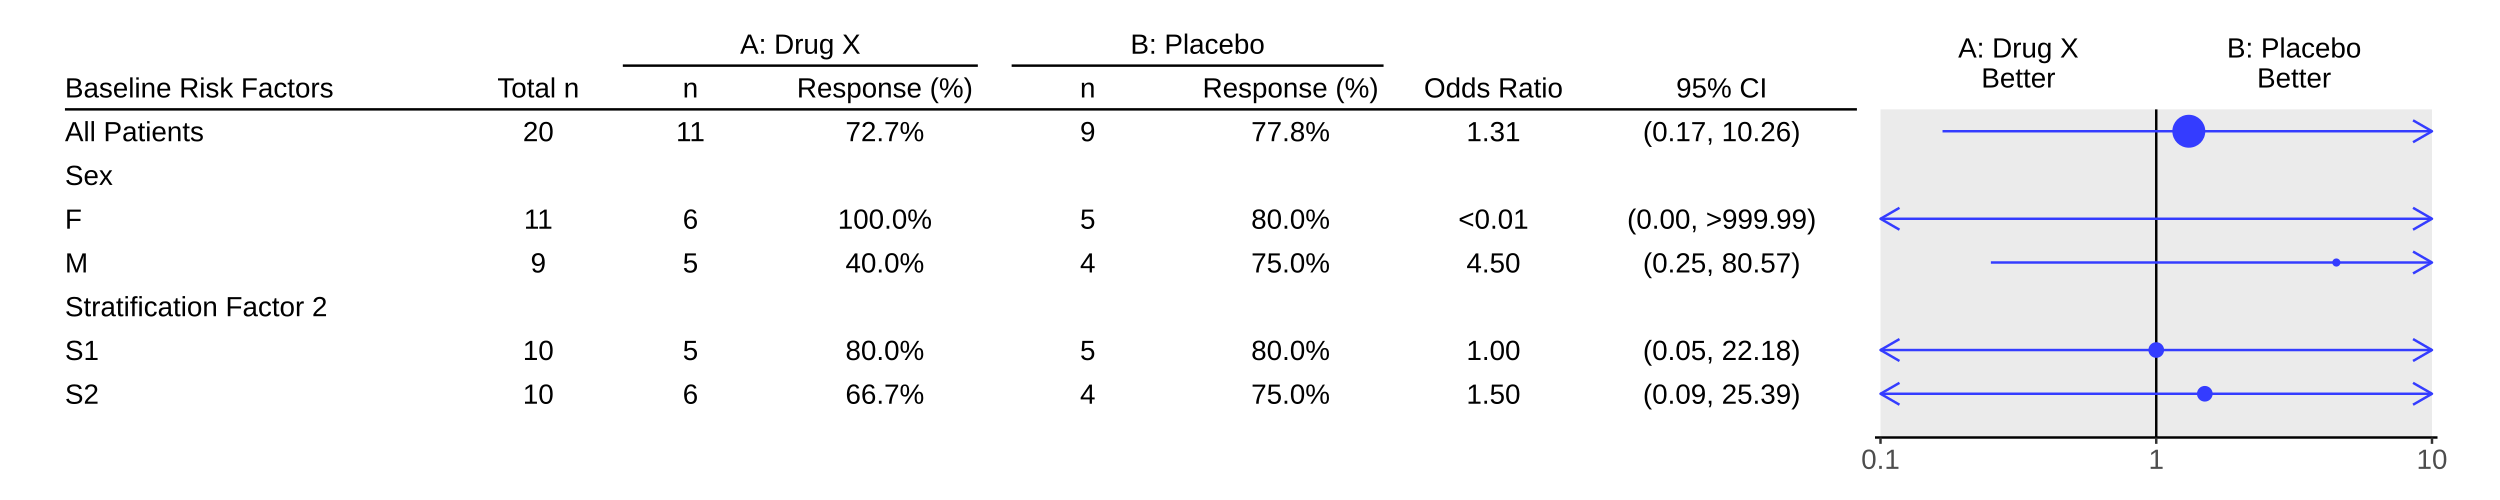
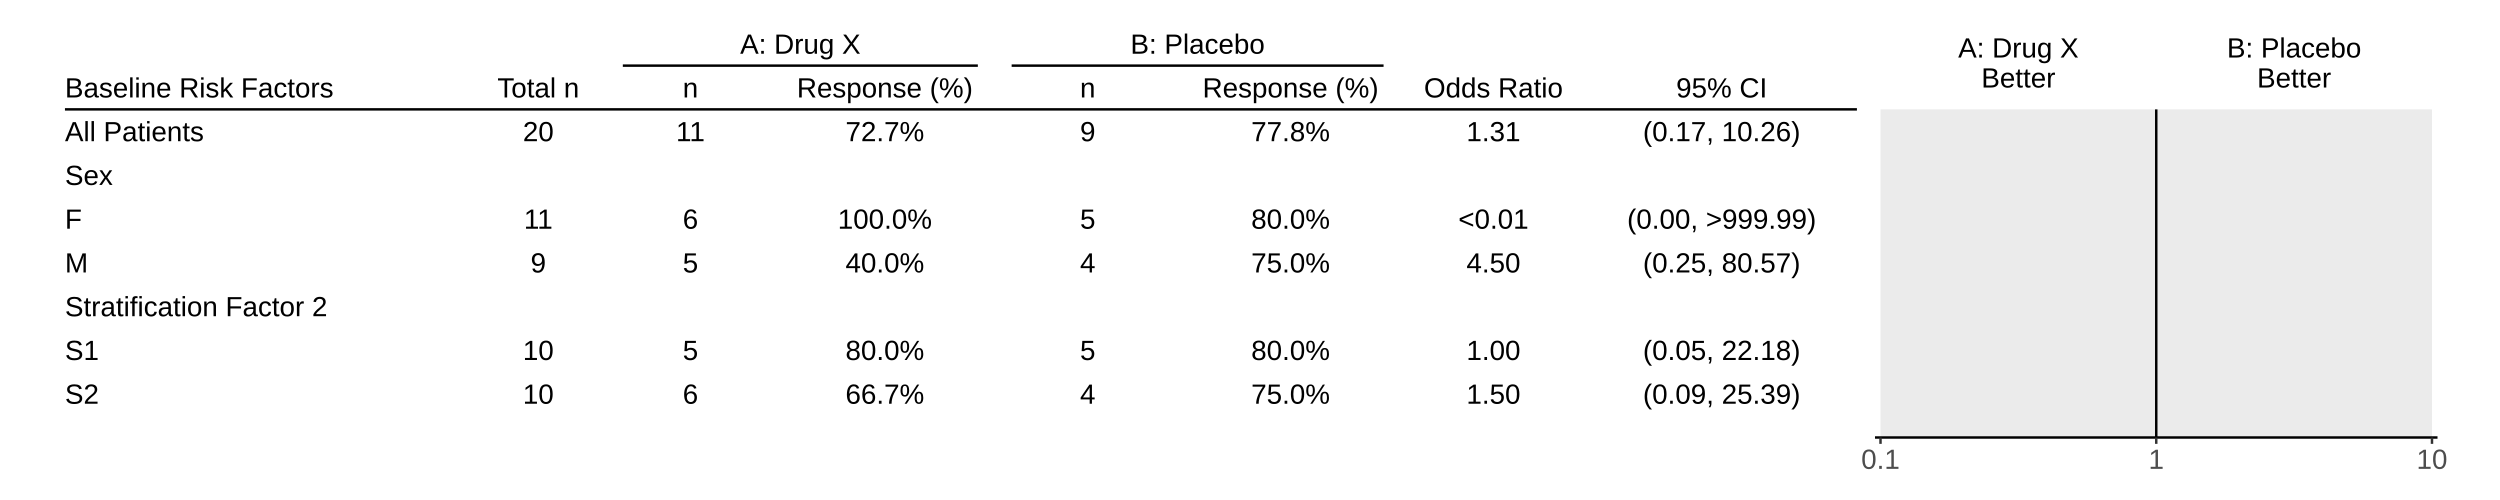
<svg xmlns="http://www.w3.org/2000/svg" width="1080.00pt" height="216.00pt" viewBox="0 0 1080.00 216.00">
  <g class="svglite">
    <defs>
      <style type="text/css">
    .svglite line, .svglite polyline, .svglite polygon, .svglite path, .svglite rect, .svglite circle {
      fill: none;
      stroke: #000000;
      stroke-linecap: round;
      stroke-linejoin: round;
      stroke-miterlimit: 10.00;
    }
    .svglite text {
      white-space: pre;
    }
    .svglite g.glyphgroup path {
      fill: inherit;
      stroke: none;
    }
  </style>
    </defs>
    <rect width="100%" height="100%" style="stroke: none; fill: none;" />
    <defs>
      <clipPath id="cpMC4wMHwxMDgwLjAwfDAuMDB8MjE2LjAw">
        <rect x="0.00" y="0.00" width="1080.00" height="216.00" />
      </clipPath>
    </defs>
    <g clip-path="url(#cpMC4wMHwxMDgwLjAwfDAuMDB8MjE2LjAw)">
</g>
    <defs>
      <clipPath id="cpMC4wMHw4MTAuMDB8MC4wMHwyMTYuMDA=">
        <rect x="0.00" y="0.00" width="810.00" height="216.00" />
      </clipPath>
    </defs>
    <g clip-path="url(#cpMC4wMHw4MTAuMDB8MC4wMHwyMTYuMDA=)">
      <rect x="0.00" y="-0" width="810.00" height="216.00" style="stroke-width: 0.00; stroke: none;" />
    </g>
    <g clip-path="url(#cpMC4wMHwxMDgwLjAwfDAuMDB8MjE2LjAw)">
</g>
    <defs>
      <clipPath id="cpMjAuMjV8ODEwLjAwfDAuMDB8MTg5LjAx">
        <rect x="20.25" y="0.00" width="789.75" height="189.01" />
      </clipPath>
    </defs>
    <g clip-path="url(#cpMjAuMjV8ODEwLjAwfDAuMDB8MTg5LjAx)">
      <line x1="28.06" y1="47.25" x2="802.19" y2="47.25" style="stroke-width: 1.07; stroke-linecap: butt;" />
      <text x="345.75" y="23.20" text-anchor="middle" style="font-size: 12.00px; font-family: &quot;Arial&quot;;" textLength="52.00px" lengthAdjust="spacingAndGlyphs">A: Drug X</text>
      <line x1="269.06" y1="28.35" x2="422.43" y2="28.35" style="stroke-width: 1.07; stroke-linecap: butt;" />
      <text x="517.37" y="23.20" text-anchor="middle" style="font-size: 12.00px; font-family: &quot;Arial&quot;;" textLength="58.02px" lengthAdjust="spacingAndGlyphs">B: Placebo</text>
      <line x1="437.03" y1="28.35" x2="597.70" y2="28.35" style="stroke-width: 1.07; stroke-linecap: butt;" />
      <text x="28.06" y="42.10" style="font-size: 12.00px; font-family: &quot;Arial&quot;;" textLength="116.03px" lengthAdjust="spacingAndGlyphs">Baseline Risk Factors</text>
      <text x="28.06" y="61.00" style="font-size: 12.00px; font-family: &quot;Arial&quot;;" textLength="60.02px" lengthAdjust="spacingAndGlyphs">All Patients</text>
      <text x="28.06" y="79.90" style="font-size: 12.00px; font-family: &quot;Arial&quot;;" textLength="20.67px" lengthAdjust="spacingAndGlyphs">Sex</text>
      <text x="28.06" y="98.80" style="font-size: 12.00px; font-family: &quot;Arial&quot;;" textLength="27.30px" lengthAdjust="spacingAndGlyphs">      F</text>
      <text x="28.06" y="117.71" style="font-size: 12.00px; font-family: &quot;Arial&quot;;" textLength="29.97px" lengthAdjust="spacingAndGlyphs">      M</text>
      <text x="28.06" y="136.61" style="font-size: 12.00px; font-family: &quot;Arial&quot;;" textLength="113.34px" lengthAdjust="spacingAndGlyphs">Stratification Factor 2</text>
      <text x="28.06" y="155.51" style="font-size: 12.00px; font-family: &quot;Arial&quot;;" textLength="34.64px" lengthAdjust="spacingAndGlyphs">      S1</text>
      <text x="28.06" y="174.41" style="font-size: 12.00px; font-family: &quot;Arial&quot;;" textLength="34.64px" lengthAdjust="spacingAndGlyphs">      S2</text>
      <text x="232.55" y="42.10" text-anchor="middle" style="font-size: 12.00px; font-family: &quot;Arial&quot;;" textLength="35.34px" lengthAdjust="spacingAndGlyphs">Total n</text>
      <text x="232.55" y="61.00" text-anchor="middle" style="font-size: 12.00px; font-family: &quot;Arial&quot;;" textLength="13.34px" lengthAdjust="spacingAndGlyphs">20</text>
      <text x="232.55" y="98.80" text-anchor="middle" style="font-size: 12.00px; font-family: &quot;Arial&quot;;" textLength="12.45px" lengthAdjust="spacingAndGlyphs">11</text>
      <text x="232.55" y="117.71" text-anchor="middle" style="font-size: 12.00px; font-family: &quot;Arial&quot;;" textLength="6.67px" lengthAdjust="spacingAndGlyphs">9</text>
      <text x="232.55" y="155.51" text-anchor="middle" style="font-size: 12.00px; font-family: &quot;Arial&quot;;" textLength="13.34px" lengthAdjust="spacingAndGlyphs">10</text>
      <text x="232.55" y="174.41" text-anchor="middle" style="font-size: 12.00px; font-family: &quot;Arial&quot;;" textLength="13.34px" lengthAdjust="spacingAndGlyphs">10</text>
      <text x="298.28" y="42.10" text-anchor="middle" style="font-size: 12.00px; font-family: &quot;Arial&quot;;" textLength="6.67px" lengthAdjust="spacingAndGlyphs">n</text>
      <text x="298.28" y="61.00" text-anchor="middle" style="font-size: 12.00px; font-family: &quot;Arial&quot;;" textLength="12.45px" lengthAdjust="spacingAndGlyphs">11</text>
      <text x="298.28" y="98.80" text-anchor="middle" style="font-size: 12.00px; font-family: &quot;Arial&quot;;" textLength="6.67px" lengthAdjust="spacingAndGlyphs">6</text>
      <text x="298.28" y="117.71" text-anchor="middle" style="font-size: 12.00px; font-family: &quot;Arial&quot;;" textLength="6.67px" lengthAdjust="spacingAndGlyphs">5</text>
      <text x="298.28" y="155.51" text-anchor="middle" style="font-size: 12.00px; font-family: &quot;Arial&quot;;" textLength="6.67px" lengthAdjust="spacingAndGlyphs">5</text>
      <text x="298.28" y="174.41" text-anchor="middle" style="font-size: 12.00px; font-family: &quot;Arial&quot;;" textLength="6.67px" lengthAdjust="spacingAndGlyphs">6</text>
      <text x="382.26" y="42.10" text-anchor="middle" style="font-size: 12.00px; font-family: &quot;Arial&quot;;" textLength="76.03px" lengthAdjust="spacingAndGlyphs">Response (%)</text>
      <text x="382.26" y="61.00" text-anchor="middle" style="font-size: 12.00px; font-family: &quot;Arial&quot;;" textLength="34.02px" lengthAdjust="spacingAndGlyphs">72.7%</text>
      <text x="382.26" y="98.80" text-anchor="middle" style="font-size: 12.00px; font-family: &quot;Arial&quot;;" textLength="40.69px" lengthAdjust="spacingAndGlyphs">100.0%</text>
      <text x="382.26" y="117.71" text-anchor="middle" style="font-size: 12.00px; font-family: &quot;Arial&quot;;" textLength="34.02px" lengthAdjust="spacingAndGlyphs">40.0%</text>
      <text x="382.26" y="155.51" text-anchor="middle" style="font-size: 12.00px; font-family: &quot;Arial&quot;;" textLength="34.02px" lengthAdjust="spacingAndGlyphs">80.0%</text>
      <text x="382.26" y="174.41" text-anchor="middle" style="font-size: 12.00px; font-family: &quot;Arial&quot;;" textLength="34.02px" lengthAdjust="spacingAndGlyphs">66.7%</text>
      <text x="469.90" y="42.10" text-anchor="middle" style="font-size: 12.00px; font-family: &quot;Arial&quot;;" textLength="6.67px" lengthAdjust="spacingAndGlyphs">n</text>
      <text x="469.90" y="61.00" text-anchor="middle" style="font-size: 12.00px; font-family: &quot;Arial&quot;;" textLength="6.67px" lengthAdjust="spacingAndGlyphs">9</text>
      <text x="469.90" y="98.80" text-anchor="middle" style="font-size: 12.00px; font-family: &quot;Arial&quot;;" textLength="6.67px" lengthAdjust="spacingAndGlyphs">5</text>
      <text x="469.90" y="117.71" text-anchor="middle" style="font-size: 12.00px; font-family: &quot;Arial&quot;;" textLength="6.67px" lengthAdjust="spacingAndGlyphs">4</text>
      <text x="469.90" y="155.51" text-anchor="middle" style="font-size: 12.00px; font-family: &quot;Arial&quot;;" textLength="6.67px" lengthAdjust="spacingAndGlyphs">5</text>
      <text x="469.90" y="174.41" text-anchor="middle" style="font-size: 12.00px; font-family: &quot;Arial&quot;;" textLength="6.67px" lengthAdjust="spacingAndGlyphs">4</text>
      <text x="557.53" y="42.10" text-anchor="middle" style="font-size: 12.00px; font-family: &quot;Arial&quot;;" textLength="76.03px" lengthAdjust="spacingAndGlyphs">Response (%)</text>
      <text x="557.53" y="61.00" text-anchor="middle" style="font-size: 12.00px; font-family: &quot;Arial&quot;;" textLength="34.02px" lengthAdjust="spacingAndGlyphs">77.8%</text>
      <text x="557.53" y="98.80" text-anchor="middle" style="font-size: 12.00px; font-family: &quot;Arial&quot;;" textLength="34.02px" lengthAdjust="spacingAndGlyphs">80.0%</text>
      <text x="557.53" y="117.71" text-anchor="middle" style="font-size: 12.00px; font-family: &quot;Arial&quot;;" textLength="34.02px" lengthAdjust="spacingAndGlyphs">75.0%</text>
      <text x="557.53" y="155.51" text-anchor="middle" style="font-size: 12.00px; font-family: &quot;Arial&quot;;" textLength="34.02px" lengthAdjust="spacingAndGlyphs">80.0%</text>
      <text x="557.53" y="174.41" text-anchor="middle" style="font-size: 12.00px; font-family: &quot;Arial&quot;;" textLength="34.02px" lengthAdjust="spacingAndGlyphs">75.0%</text>
      <text x="645.17" y="42.10" text-anchor="middle" style="font-size: 12.00px; font-family: &quot;Arial&quot;;" textLength="60.02px" lengthAdjust="spacingAndGlyphs">Odds Ratio</text>
      <text x="645.17" y="61.00" text-anchor="middle" style="font-size: 12.00px; font-family: &quot;Arial&quot;;" textLength="23.34px" lengthAdjust="spacingAndGlyphs">1.31</text>
      <text x="645.17" y="98.80" text-anchor="middle" style="font-size: 12.00px; font-family: &quot;Arial&quot;;" textLength="30.36px" lengthAdjust="spacingAndGlyphs">&lt;0.01</text>
      <text x="645.17" y="117.71" text-anchor="middle" style="font-size: 12.00px; font-family: &quot;Arial&quot;;" textLength="23.34px" lengthAdjust="spacingAndGlyphs">4.50</text>
      <text x="645.17" y="155.51" text-anchor="middle" style="font-size: 12.00px; font-family: &quot;Arial&quot;;" textLength="23.34px" lengthAdjust="spacingAndGlyphs">1.00</text>
      <text x="645.17" y="174.41" text-anchor="middle" style="font-size: 12.00px; font-family: &quot;Arial&quot;;" textLength="23.34px" lengthAdjust="spacingAndGlyphs">1.50</text>
      <text x="743.76" y="42.10" text-anchor="middle" style="font-size: 12.00px; font-family: &quot;Arial&quot;;" textLength="39.34px" lengthAdjust="spacingAndGlyphs">95% CI</text>
      <text x="743.76" y="61.00" text-anchor="middle" style="font-size: 12.00px; font-family: &quot;Arial&quot;;" textLength="68.02px" lengthAdjust="spacingAndGlyphs">(0.17, 10.26)</text>
      <text x="743.76" y="98.80" text-anchor="middle" style="font-size: 12.00px; font-family: &quot;Arial&quot;;" textLength="81.70px" lengthAdjust="spacingAndGlyphs">(0.00, &gt;999.99)</text>
      <text x="743.76" y="117.71" text-anchor="middle" style="font-size: 12.00px; font-family: &quot;Arial&quot;;" textLength="68.02px" lengthAdjust="spacingAndGlyphs">(0.25, 80.57)</text>
      <text x="743.76" y="155.51" text-anchor="middle" style="font-size: 12.00px; font-family: &quot;Arial&quot;;" textLength="68.02px" lengthAdjust="spacingAndGlyphs">(0.05, 22.18)</text>
      <text x="743.76" y="174.41" text-anchor="middle" style="font-size: 12.00px; font-family: &quot;Arial&quot;;" textLength="68.02px" lengthAdjust="spacingAndGlyphs">(0.09, 25.39)</text>
    </g>
    <g clip-path="url(#cpMC4wMHwxMDgwLjAwfDAuMDB8MjE2LjAw)">
</g>
    <defs>
      <clipPath id="cpODEwLjAwfDEwODAuMDB8MC4wMHwyMTYuMDA=">
        <rect x="810.00" y="0.00" width="270.00" height="216.00" />
      </clipPath>
    </defs>
    <g clip-path="url(#cpODEwLjAwfDEwODAuMDB8MC4wMHwyMTYuMDA=)">
      <rect x="810.00" y="0.00" width="270.00" height="216.00" style="stroke-width: 1.07; stroke: none;" />
    </g>
    <g clip-path="url(#cpMC4wMHwxMDgwLjAwfDAuMDB8MjE2LjAw)">
      <rect x="810.00" y="0.00" width="243.00" height="189.01" style="stroke-width: 1.07; stroke: none;" />
      <rect x="812.38" y="47.25" width="238.24" height="141.76" style="stroke-width: 1.07; stroke: none; stroke-linecap: butt; stroke-linejoin: miter; fill: #EBEBEB;" />
      <line x1="931.50" y1="189.01" x2="931.50" y2="47.25" style="stroke-width: 1.07; stroke-linecap: butt;" />
      <text x="871.94" y="24.84" text-anchor="middle" style="font-size: 12.00px; font-family: &quot;Arial&quot;;" textLength="52.00px" lengthAdjust="spacingAndGlyphs">A: Drug X</text>
      <text x="871.94" y="37.80" text-anchor="middle" style="font-size: 12.00px; font-family: &quot;Arial&quot;;" textLength="32.00px" lengthAdjust="spacingAndGlyphs">Better</text>
      <text x="991.06" y="24.84" text-anchor="middle" style="font-size: 12.00px; font-family: &quot;Arial&quot;;" textLength="58.02px" lengthAdjust="spacingAndGlyphs">B: Placebo</text>
      <text x="991.06" y="37.80" text-anchor="middle" style="font-size: 12.00px; font-family: &quot;Arial&quot;;" textLength="32.00px" lengthAdjust="spacingAndGlyphs">Better</text>
-       <circle cx="945.57" cy="56.70" r="6.76" style="stroke-width: 0.71; stroke: #343CFF; fill: #343CFF;" />
-       <circle cx="1009.31" cy="113.41" r="1.42" style="stroke-width: 0.71; stroke: #343CFF; fill: #343CFF;" />
-       <circle cx="931.50" cy="151.21" r="3.03" style="stroke-width: 0.71; stroke: #343CFF; fill: #343CFF;" />
-       <circle cx="952.48" cy="170.11" r="3.03" style="stroke-width: 0.71; stroke: #343CFF; fill: #343CFF;" />
-       <line x1="839.17" y1="56.70" x2="1050.62" y2="56.70" style="stroke-width: 1.07; stroke: #343CFF; stroke-linecap: butt;" />
-       <polyline points="1042.43,61.43 1050.62,56.70 1042.43,51.98 " style="stroke-width: 1.07; stroke: #343CFF; stroke-linecap: butt;" />
-       <line x1="812.38" y1="94.51" x2="1050.62" y2="94.51" style="stroke-width: 1.07; stroke: #343CFF; stroke-linecap: butt;" />
-       <polyline points="820.57,89.78 812.38,94.51 820.57,99.23 " style="stroke-width: 1.07; stroke: #343CFF; stroke-linecap: butt;" />
-       <polyline points="1042.43,99.23 1050.62,94.51 1042.43,89.78 " style="stroke-width: 1.07; stroke: #343CFF; stroke-linecap: butt;" />
-       <line x1="860.06" y1="113.41" x2="1050.62" y2="113.41" style="stroke-width: 1.07; stroke: #343CFF; stroke-linecap: butt;" />
-       <polyline points="1042.43,118.13 1050.62,113.41 1042.43,108.68 " style="stroke-width: 1.07; stroke: #343CFF; stroke-linecap: butt;" />
-       <line x1="812.38" y1="151.21" x2="1050.62" y2="151.21" style="stroke-width: 1.07; stroke: #343CFF; stroke-linecap: butt;" />
-       <polyline points="820.57,146.48 812.38,151.21 820.57,155.94 " style="stroke-width: 1.07; stroke: #343CFF; stroke-linecap: butt;" />
-       <polyline points="1042.43,155.94 1050.62,151.21 1042.43,146.48 " style="stroke-width: 1.07; stroke: #343CFF; stroke-linecap: butt;" />
-       <line x1="812.38" y1="170.11" x2="1050.62" y2="170.11" style="stroke-width: 1.07; stroke: #343CFF; stroke-linecap: butt;" />
-       <polyline points="820.57,165.39 812.38,170.11 820.57,174.84 " style="stroke-width: 1.07; stroke: #343CFF; stroke-linecap: butt;" />
-       <polyline points="1042.43,174.84 1050.62,170.11 1042.43,165.39 " style="stroke-width: 1.07; stroke: #343CFF; stroke-linecap: butt;" />
      <polyline points="810.00,189.01 1053.00,189.01 " style="stroke-width: 1.07; stroke-linecap: butt;" />
      <polyline points="812.38,191.75 812.38,189.01 " style="stroke-width: 1.07; stroke: #333333; stroke-linecap: butt;" />
      <polyline points="931.50,191.75 931.50,189.01 " style="stroke-width: 1.07; stroke: #333333; stroke-linecap: butt;" />
      <polyline points="1050.62,191.75 1050.62,189.01 " style="stroke-width: 1.07; stroke: #333333; stroke-linecap: butt;" />
      <text x="812.38" y="202.54" text-anchor="middle" style="font-size: 12.00px;fill: #4D4D4D; font-family: &quot;Arial&quot;;" textLength="16.67px" lengthAdjust="spacingAndGlyphs">0.1</text>
      <text x="931.50" y="202.54" text-anchor="middle" style="font-size: 12.00px;fill: #4D4D4D; font-family: &quot;Arial&quot;;" textLength="6.67px" lengthAdjust="spacingAndGlyphs">1</text>
      <text x="1050.62" y="202.54" text-anchor="middle" style="font-size: 12.00px;fill: #4D4D4D; font-family: &quot;Arial&quot;;" textLength="13.34px" lengthAdjust="spacingAndGlyphs">10</text>
    </g>
  </g>
</svg>
